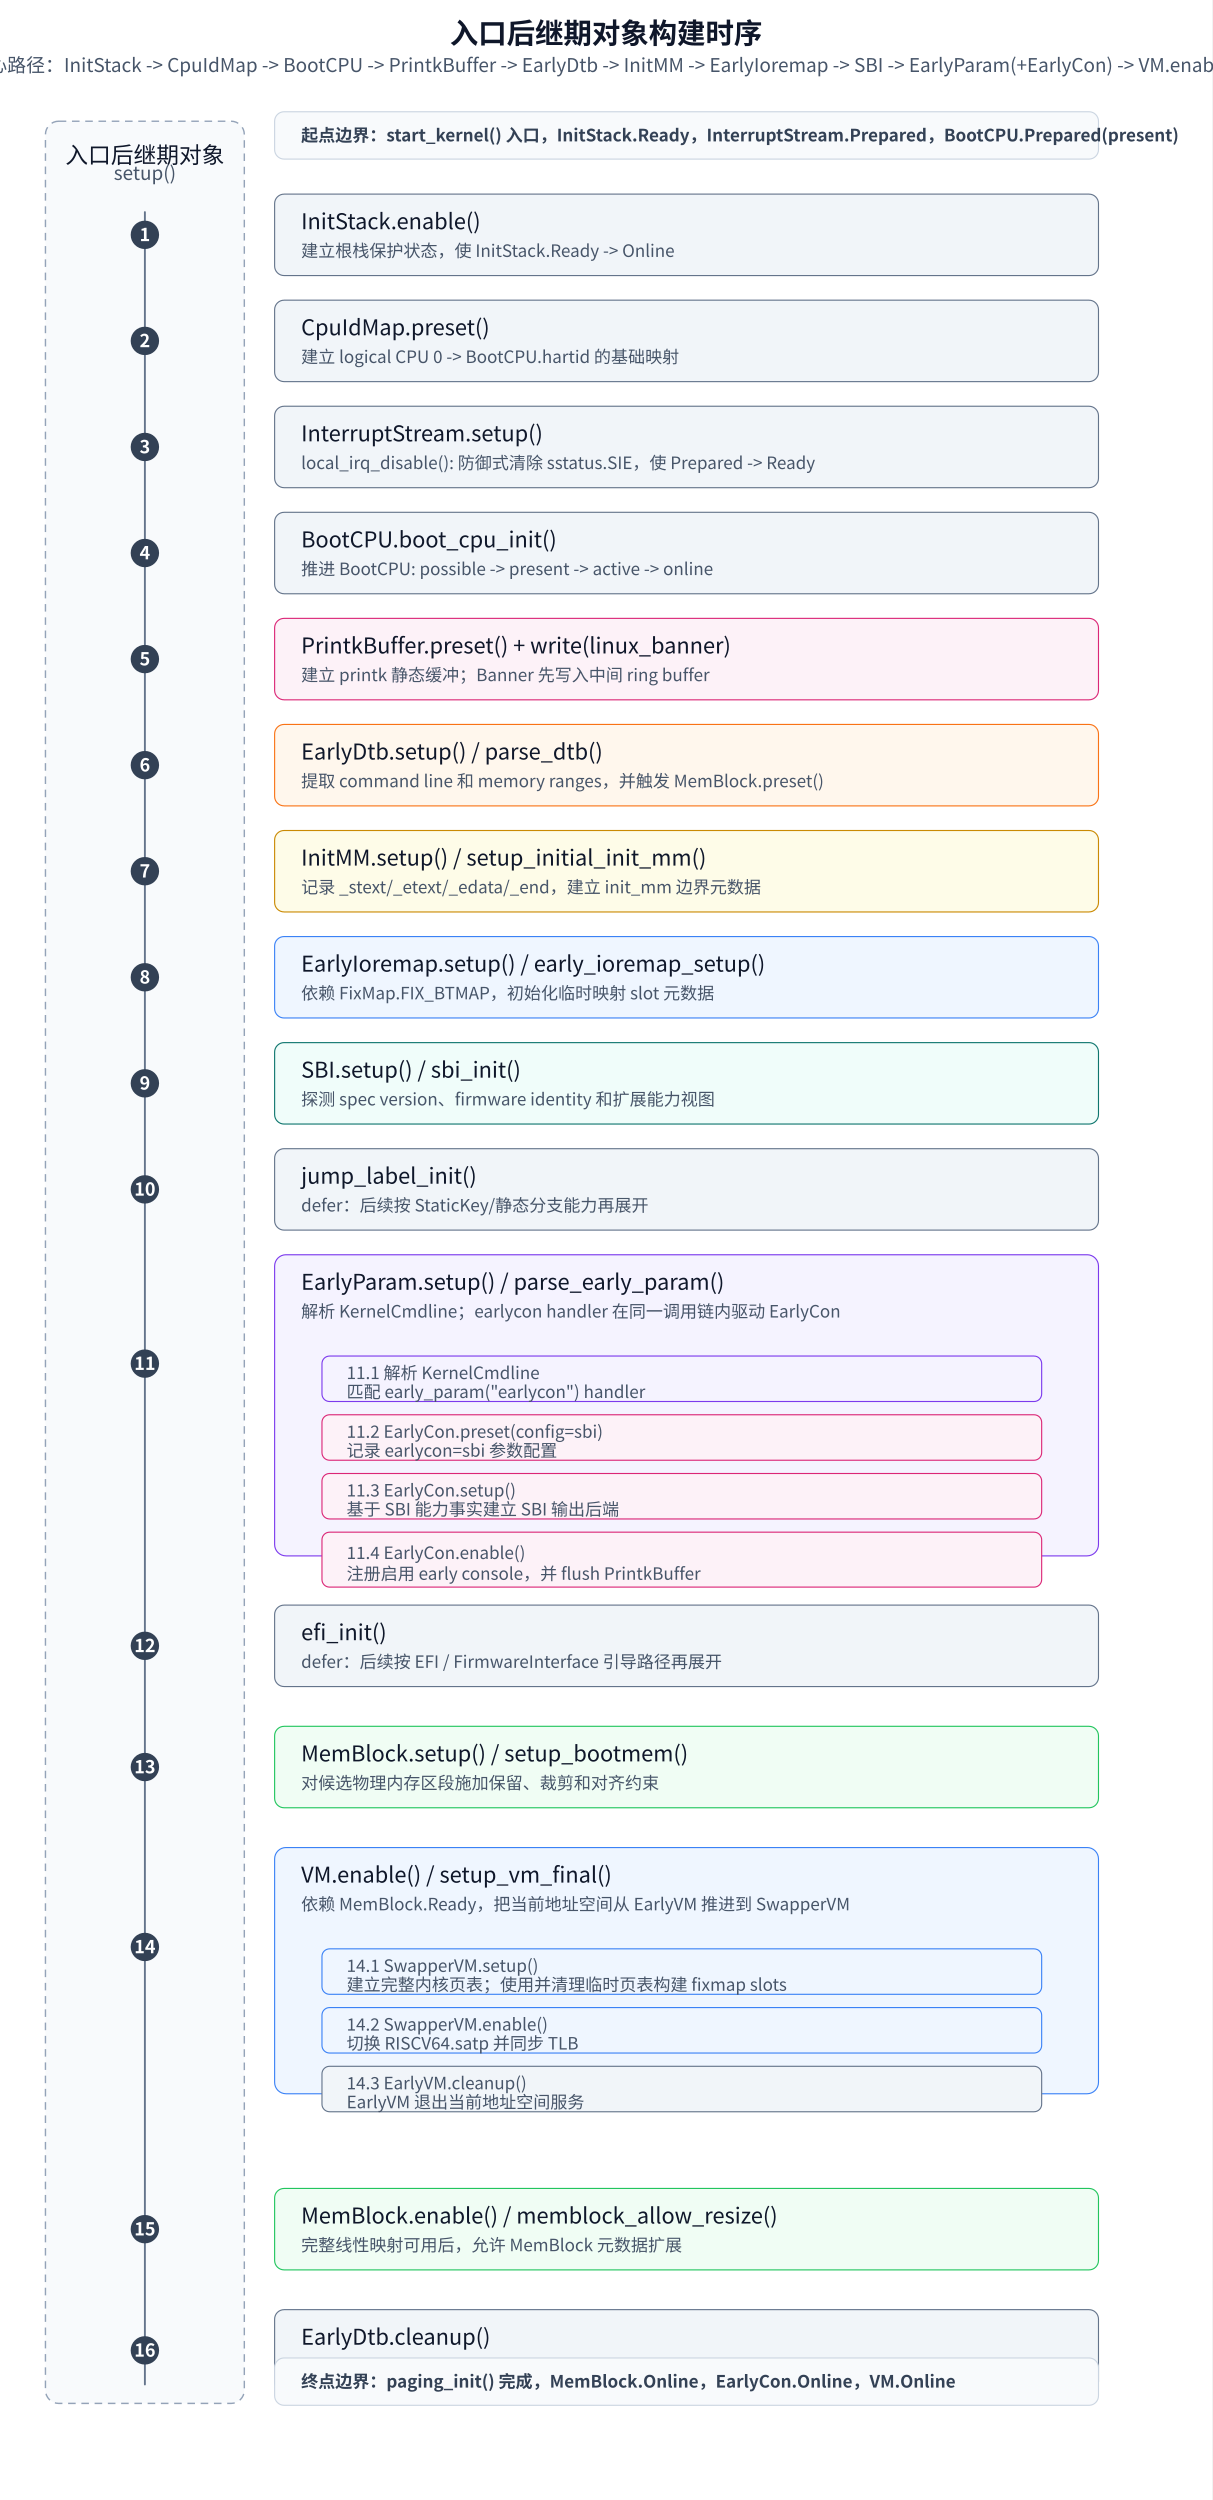
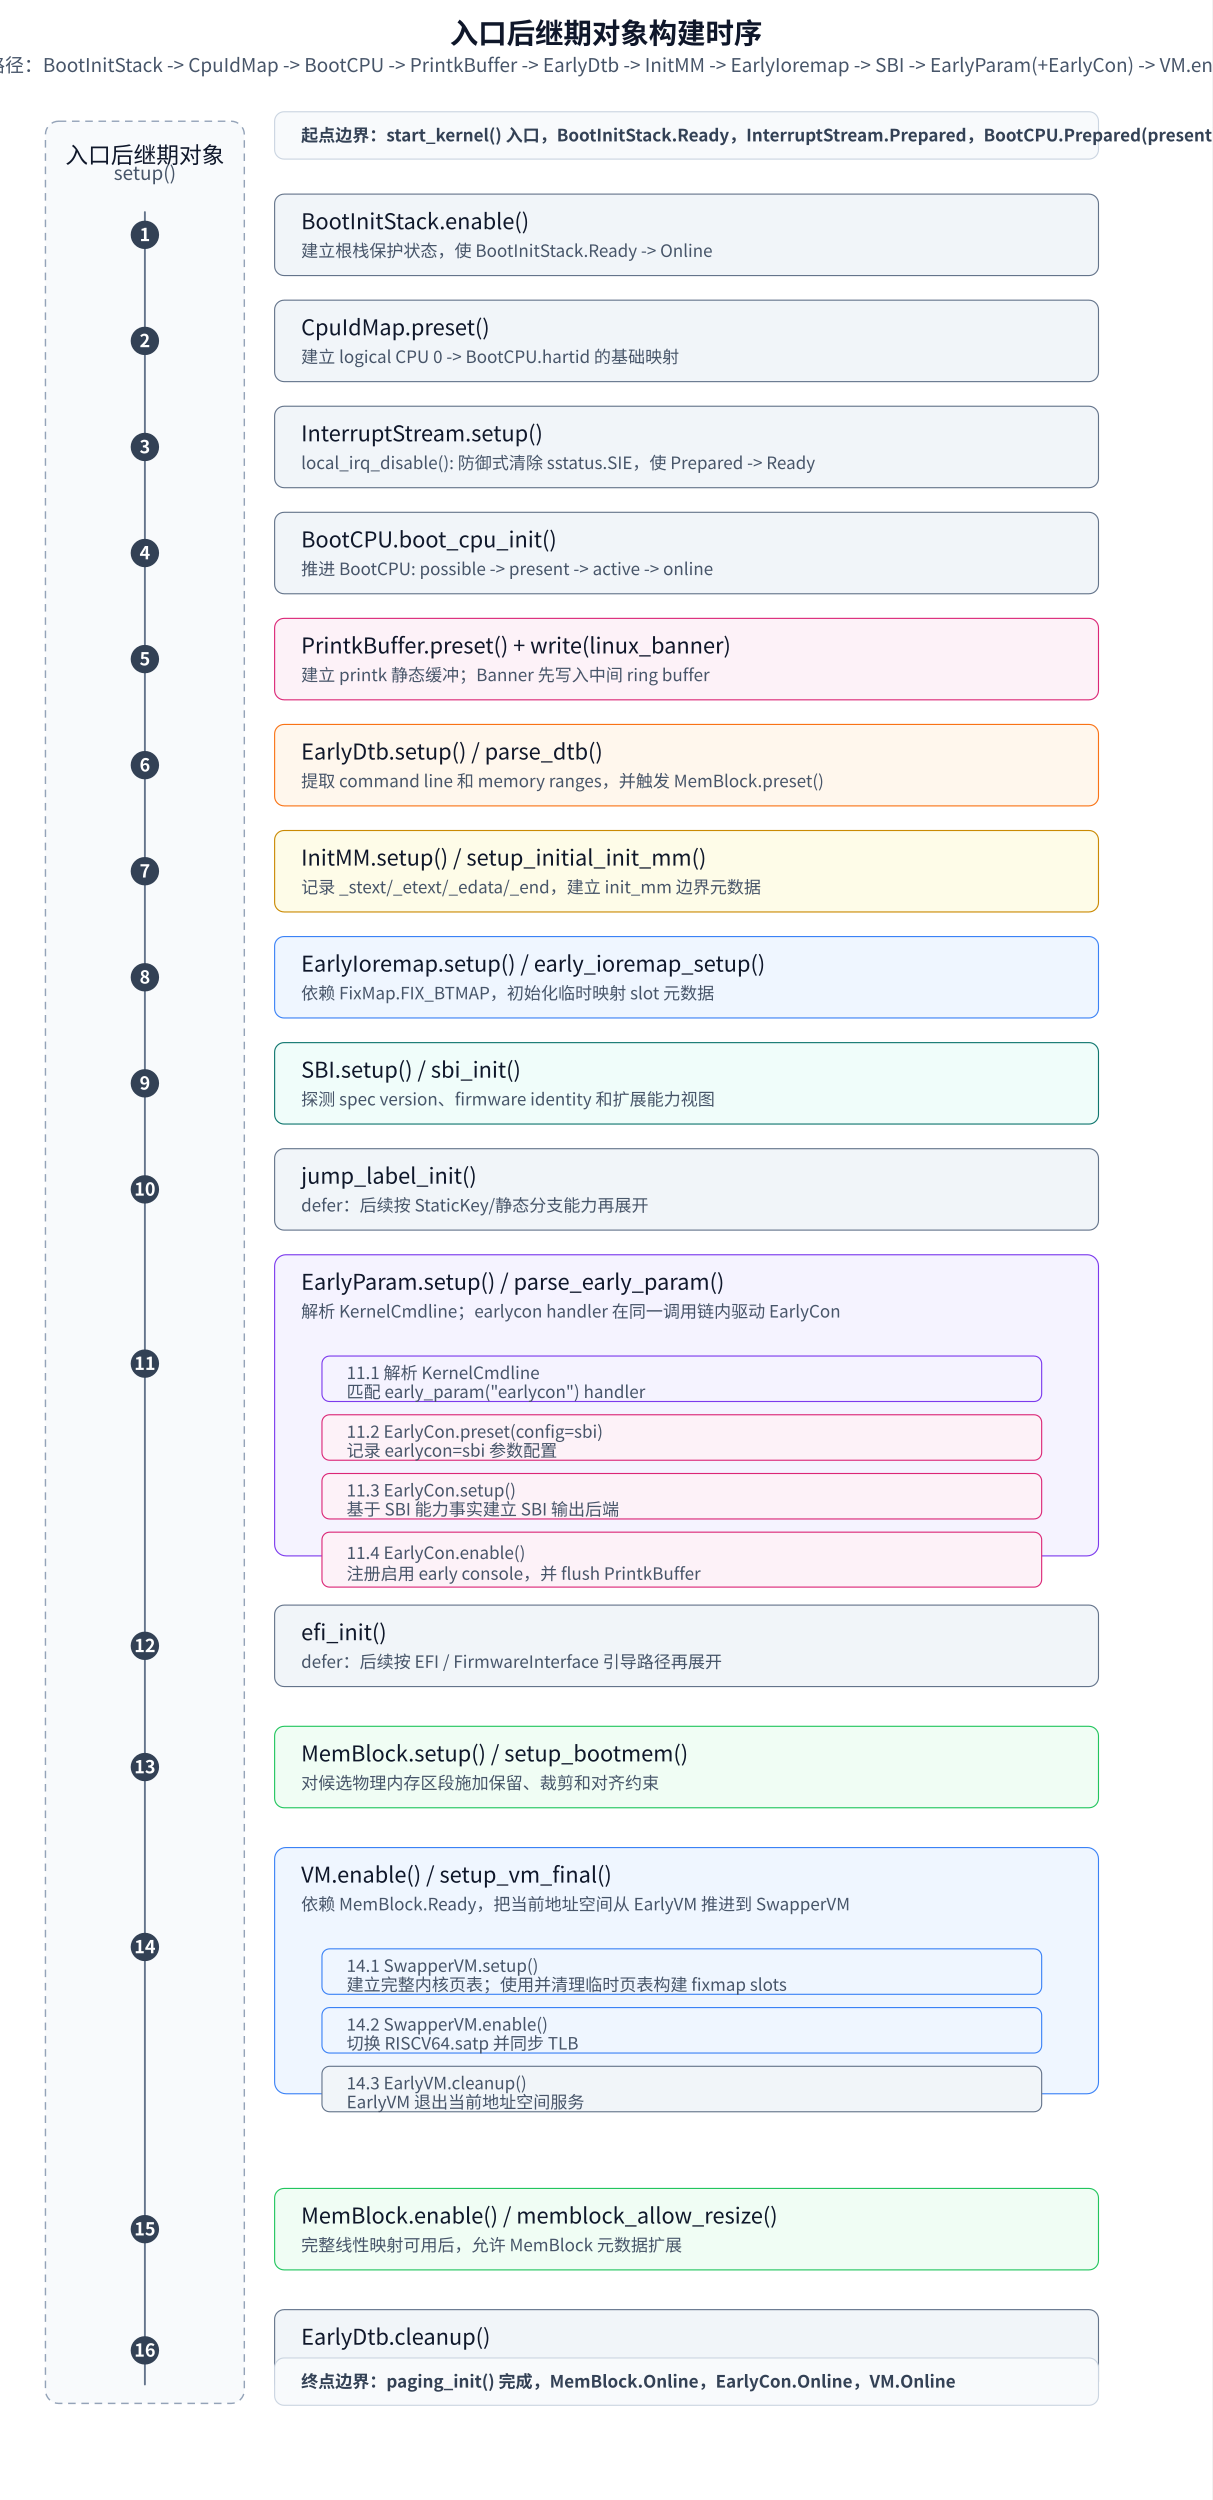
<svg xmlns="http://www.w3.org/2000/svg" width="1280" height="2640" viewBox="0 0 1280 2640" role="img" aria-labelledby="title desc">
  <defs>
    <style>
      text {
        font-family: "Microsoft YaHei", "Noto Sans CJK SC", "Source Han Sans SC", Arial, sans-serif;
        fill: #0f172a;
      }
      .title { font-size: 30px; font-weight: 600; }
      .subtitle { font-size: 20px; fill: #475569; }
      .lane { fill: #f8fafc; stroke: #94a3b8; stroke-width: 1.5; stroke-dasharray: 8 6; }
      .box { fill: #ffffff; stroke: #334155; stroke-width: 1.2; }
      .phase { fill: #eef2ff; stroke: #6366f1; }
      .dtb { fill: #fff7ed; stroke: #f97316; }
      .mem { fill: #f0fdf4; stroke: #22c55e; }
      .addr { fill: #eff6ff; stroke: #3b82f6; }
      .log { fill: #fdf2f8; stroke: #db2777; }
      .svc { fill: #f0fdfa; stroke: #0f766e; }
      .param { fill: #f5f3ff; stroke: #7c3aed; }
      .task { fill: #fefce8; stroke: #ca8a04; }
      .cleanup { fill: #f1f5f9; stroke: #64748b; }
      .obj { font-size: 24px; font-weight: 500; dominant-baseline: middle; }
      .line1 { font-size: 23px; font-weight: 500; dominant-baseline: middle; }
      .line2 { font-size: 18px; fill: #475569; dominant-baseline: middle; }
      .boundary { font-size: 18px; font-weight: 600; fill: #334155; dominant-baseline: middle; }
      .num { font-size: 19px; font-weight: 600; fill: #ffffff; text-anchor: middle; dominant-baseline: middle; }
      .timeline { stroke: #64748b; stroke-width: 2; stroke-linecap: round; }
      .dot { fill: #334155; }
      .stage { fill: #f8fafc; stroke: #cbd5e1; stroke-width: 1.2; }
    </style>
  </defs>
  <rect x="0" y="0" width="1280" height="2640" fill="#ffffff" />
  <text x="640" y="46" text-anchor="middle" class="title">入口后继期对象构建时序</text>
-   <text x="640" y="76" text-anchor="middle" class="subtitle">核心路径：InitStack -&gt; CpuIdMap -&gt; BootCPU -&gt; PrintkBuffer -&gt; EarlyDtb -&gt; InitMM -&gt; EarlyIoremap -&gt; SBI -&gt; EarlyParam(+EarlyCon) -&gt; VM.enable()</text>
+   <text x="640" y="76" text-anchor="middle" class="subtitle">核心路径：BootInitStack -&gt; CpuIdMap -&gt; BootCPU -&gt; PrintkBuffer -&gt; EarlyDtb -&gt; InitMM -&gt; EarlyIoremap -&gt; SBI -&gt; EarlyParam(+EarlyCon) -&gt; VM.enable()</text>
  <rect x="48" y="128" width="210" height="2410" rx="14" class="lane" />
  <text x="153" y="164" text-anchor="middle" class="obj">入口后继期对象</text>
  <text x="153" y="190" text-anchor="middle" class="subtitle">setup()</text>
  <line x1="153" y1="224" x2="153" y2="2518" class="timeline" />
  <rect x="290" y="118" width="870" height="50" rx="10" class="stage" />
-   <text x="318" y="143" class="boundary">起点边界：start_kernel() 入口，InitStack.Ready，InterruptStream.Prepared，BootCPU.Prepared(present)</text>
+   <text x="318" y="143" class="boundary">起点边界：start_kernel() 入口，BootInitStack.Ready，InterruptStream.Prepared，BootCPU.Prepared(present)</text>
  <g transform="translate(0 0)">
    <circle cx="153" cy="248" r="15" class="dot" />
    <text x="153" y="248" class="num">1</text>
    <rect x="290" y="205" width="870" height="86" rx="10" class="box cleanup" />
-     <text x="318" y="234" class="line1">InitStack.enable()</text>
-     <text x="318" y="265" class="line2">建立根栈保护状态，使 InitStack.Ready -&gt; Online</text>
+     <text x="318" y="234" class="line1">BootInitStack.enable()</text>
+     <text x="318" y="265" class="line2">建立根栈保护状态，使 BootInitStack.Ready -&gt; Online</text>
  </g>
  <g transform="translate(0 112)">
    <circle cx="153" cy="248" r="15" class="dot" />
    <text x="153" y="248" class="num">2</text>
    <rect x="290" y="205" width="870" height="86" rx="10" class="box cleanup" />
    <text x="318" y="234" class="line1">CpuIdMap.preset()</text>
    <text x="318" y="265" class="line2">建立 logical CPU 0 -&gt; BootCPU.hartid 的基础映射</text>
  </g>
  <g transform="translate(0 224)">
    <circle cx="153" cy="248" r="15" class="dot" />
    <text x="153" y="248" class="num">3</text>
    <rect x="290" y="205" width="870" height="86" rx="10" class="box cleanup" />
    <text x="318" y="234" class="line1">InterruptStream.setup()</text>
    <text x="318" y="265" class="line2">local_irq_disable(): 防御式清除 sstatus.SIE，使 Prepared -&gt; Ready</text>
  </g>
  <g transform="translate(0 336)">
    <circle cx="153" cy="248" r="15" class="dot" />
    <text x="153" y="248" class="num">4</text>
    <rect x="290" y="205" width="870" height="86" rx="10" class="box cleanup" />
    <text x="318" y="234" class="line1">BootCPU.boot_cpu_init()</text>
    <text x="318" y="265" class="line2">推进 BootCPU: possible -&gt; present -&gt; active -&gt; online</text>
  </g>
  <g transform="translate(0 448)">
    <circle cx="153" cy="248" r="15" class="dot" />
    <text x="153" y="248" class="num">5</text>
    <rect x="290" y="205" width="870" height="86" rx="10" class="box log" />
    <text x="318" y="234" class="line1">PrintkBuffer.preset() + write(linux_banner)</text>
    <text x="318" y="265" class="line2">建立 printk 静态缓冲；Banner 先写入中间 ring buffer</text>
  </g>
  <g transform="translate(0 560)">
    <circle cx="153" cy="248" r="15" class="dot" />
    <text x="153" y="248" class="num">6</text>
    <rect x="290" y="205" width="870" height="86" rx="10" class="box dtb" />
    <text x="318" y="234" class="line1">EarlyDtb.setup() / parse_dtb()</text>
    <text x="318" y="265" class="line2">提取 command line 和 memory ranges，并触发 MemBlock.preset()</text>
  </g>
  <g transform="translate(0 672)">
    <circle cx="153" cy="248" r="15" class="dot" />
    <text x="153" y="248" class="num">7</text>
    <rect x="290" y="205" width="870" height="86" rx="10" class="box task" />
    <text x="318" y="234" class="line1">InitMM.setup() / setup_initial_init_mm()</text>
    <text x="318" y="265" class="line2">记录 _stext/_etext/_edata/_end，建立 init_mm 边界元数据</text>
  </g>
  <g transform="translate(0 784)">
    <circle cx="153" cy="248" r="15" class="dot" />
    <text x="153" y="248" class="num">8</text>
    <rect x="290" y="205" width="870" height="86" rx="10" class="box addr" />
    <text x="318" y="234" class="line1">EarlyIoremap.setup() / early_ioremap_setup()</text>
    <text x="318" y="265" class="line2">依赖 FixMap.FIX_BTMAP，初始化临时映射 slot 元数据</text>
  </g>
  <g transform="translate(0 896)">
    <circle cx="153" cy="248" r="15" class="dot" />
    <text x="153" y="248" class="num">9</text>
    <rect x="290" y="205" width="870" height="86" rx="10" class="box svc" />
    <text x="318" y="234" class="line1">SBI.setup() / sbi_init()</text>
    <text x="318" y="265" class="line2">探测 spec version、firmware identity 和扩展能力视图</text>
  </g>
  <g transform="translate(0 1008)">
    <circle cx="153" cy="248" r="15" class="dot" />
    <text x="153" y="248" class="num">10</text>
    <rect x="290" y="205" width="870" height="86" rx="10" class="box cleanup" />
    <text x="318" y="234" class="line1">jump_label_init()</text>
    <text x="318" y="265" class="line2">defer：后续按 StaticKey/静态分支能力再展开</text>
  </g>
  <g transform="translate(0 1120)">
    <circle cx="153" cy="320" r="15" class="dot" />
    <text x="153" y="320" class="num">11</text>
    <rect x="290" y="205" width="870" height="318" rx="12" class="box param" />
    <text x="318" y="234" class="line1">EarlyParam.setup() / parse_early_param()</text>
    <text x="318" y="265" class="line2">解析 KernelCmdline；earlycon handler 在同一调用链内驱动 EarlyCon</text>
    <rect x="340" y="312" width="760" height="48" rx="8" class="box param" />
    <text x="366" y="330" class="line2">11.1  解析 KernelCmdline</text>
    <text x="366" y="350" class="line2">匹配 early_param("earlycon") handler</text>
    <rect x="340" y="374" width="760" height="48" rx="8" class="box log" />
    <text x="366" y="392" class="line2">11.2  EarlyCon.preset(config=sbi)</text>
    <text x="366" y="412" class="line2">记录 earlycon=sbi 参数配置</text>
    <rect x="340" y="436" width="760" height="48" rx="8" class="box log" />
    <text x="366" y="454" class="line2">11.3  EarlyCon.setup()</text>
    <text x="366" y="474" class="line2">基于 SBI 能力事实建立 SBI 输出后端</text>
    <rect x="340" y="498" width="760" height="58" rx="8" class="box log" />
    <text x="366" y="520" class="line2">11.4  EarlyCon.enable()</text>
    <text x="366" y="542" class="line2">注册启用 early console，并 flush PrintkBuffer</text>
  </g>
  <g transform="translate(0 1490)">
    <circle cx="153" cy="248" r="15" class="dot" />
    <text x="153" y="248" class="num">12</text>
    <rect x="290" y="205" width="870" height="86" rx="10" class="box cleanup" />
    <text x="318" y="234" class="line1">efi_init()</text>
    <text x="318" y="265" class="line2">defer：后续按 EFI / FirmwareInterface 引导路径再展开</text>
  </g>
  <g transform="translate(0 1618)">
    <circle cx="153" cy="248" r="15" class="dot" />
    <text x="153" y="248" class="num">13</text>
    <rect x="290" y="205" width="870" height="86" rx="10" class="box mem" />
    <text x="318" y="234" class="line1">MemBlock.setup() / setup_bootmem()</text>
    <text x="318" y="265" class="line2">对候选物理内存区段施加保留、裁剪和对齐约束</text>
  </g>
  <g transform="translate(0 1746)">
    <circle cx="153" cy="310" r="15" class="dot" />
    <text x="153" y="310" class="num">14</text>
    <rect x="290" y="205" width="870" height="260" rx="12" class="box addr" />
    <text x="318" y="234" class="line1">VM.enable() / setup_vm_final()</text>
    <text x="318" y="265" class="line2">依赖 MemBlock.Ready，把当前地址空间从 EarlyVM 推进到 SwapperVM</text>
    <rect x="340" y="312" width="760" height="48" rx="8" class="box addr" />
    <text x="366" y="330" class="line2">14.1  SwapperVM.setup()</text>
    <text x="366" y="350" class="line2">建立完整内核页表；使用并清理临时页表构建 fixmap slots</text>
    <rect x="340" y="374" width="760" height="48" rx="8" class="box addr" />
    <text x="366" y="392" class="line2">14.2  SwapperVM.enable()</text>
    <text x="366" y="412" class="line2">切换 RISCV64.satp 并同步 TLB</text>
    <rect x="340" y="436" width="760" height="48" rx="8" class="box cleanup" />
    <text x="366" y="454" class="line2">14.3  EarlyVM.cleanup()</text>
    <text x="366" y="474" class="line2">EarlyVM 退出当前地址空间服务</text>
  </g>
  <g transform="translate(0 2106)">
    <circle cx="153" cy="248" r="15" class="dot" />
    <text x="153" y="248" class="num">15</text>
    <rect x="290" y="205" width="870" height="86" rx="10" class="box mem" />
    <text x="318" y="234" class="line1">MemBlock.enable() / memblock_allow_resize()</text>
    <text x="318" y="265" class="line2">完整线性映射可用后，允许 MemBlock 元数据扩展</text>
  </g>
  <g transform="translate(0 2234)">
    <circle cx="153" cy="248" r="15" class="dot" />
    <text x="153" y="248" class="num">16</text>
    <rect x="290" y="205" width="870" height="86" rx="10" class="box cleanup" />
    <text x="318" y="234" class="line1">EarlyDtb.cleanup()</text>
    <text x="318" y="265" class="line2">早期 DTB 解析对象退出服务，后续由正式 OF/DeviceTree 对象接续</text>
  </g>
  <rect x="290" y="2490" width="870" height="50" rx="10" class="stage" />
  <text x="318" y="2515" class="boundary">终点边界：paging_init() 完成，MemBlock.Online，EarlyCon.Online，VM.Online</text>
</svg>
